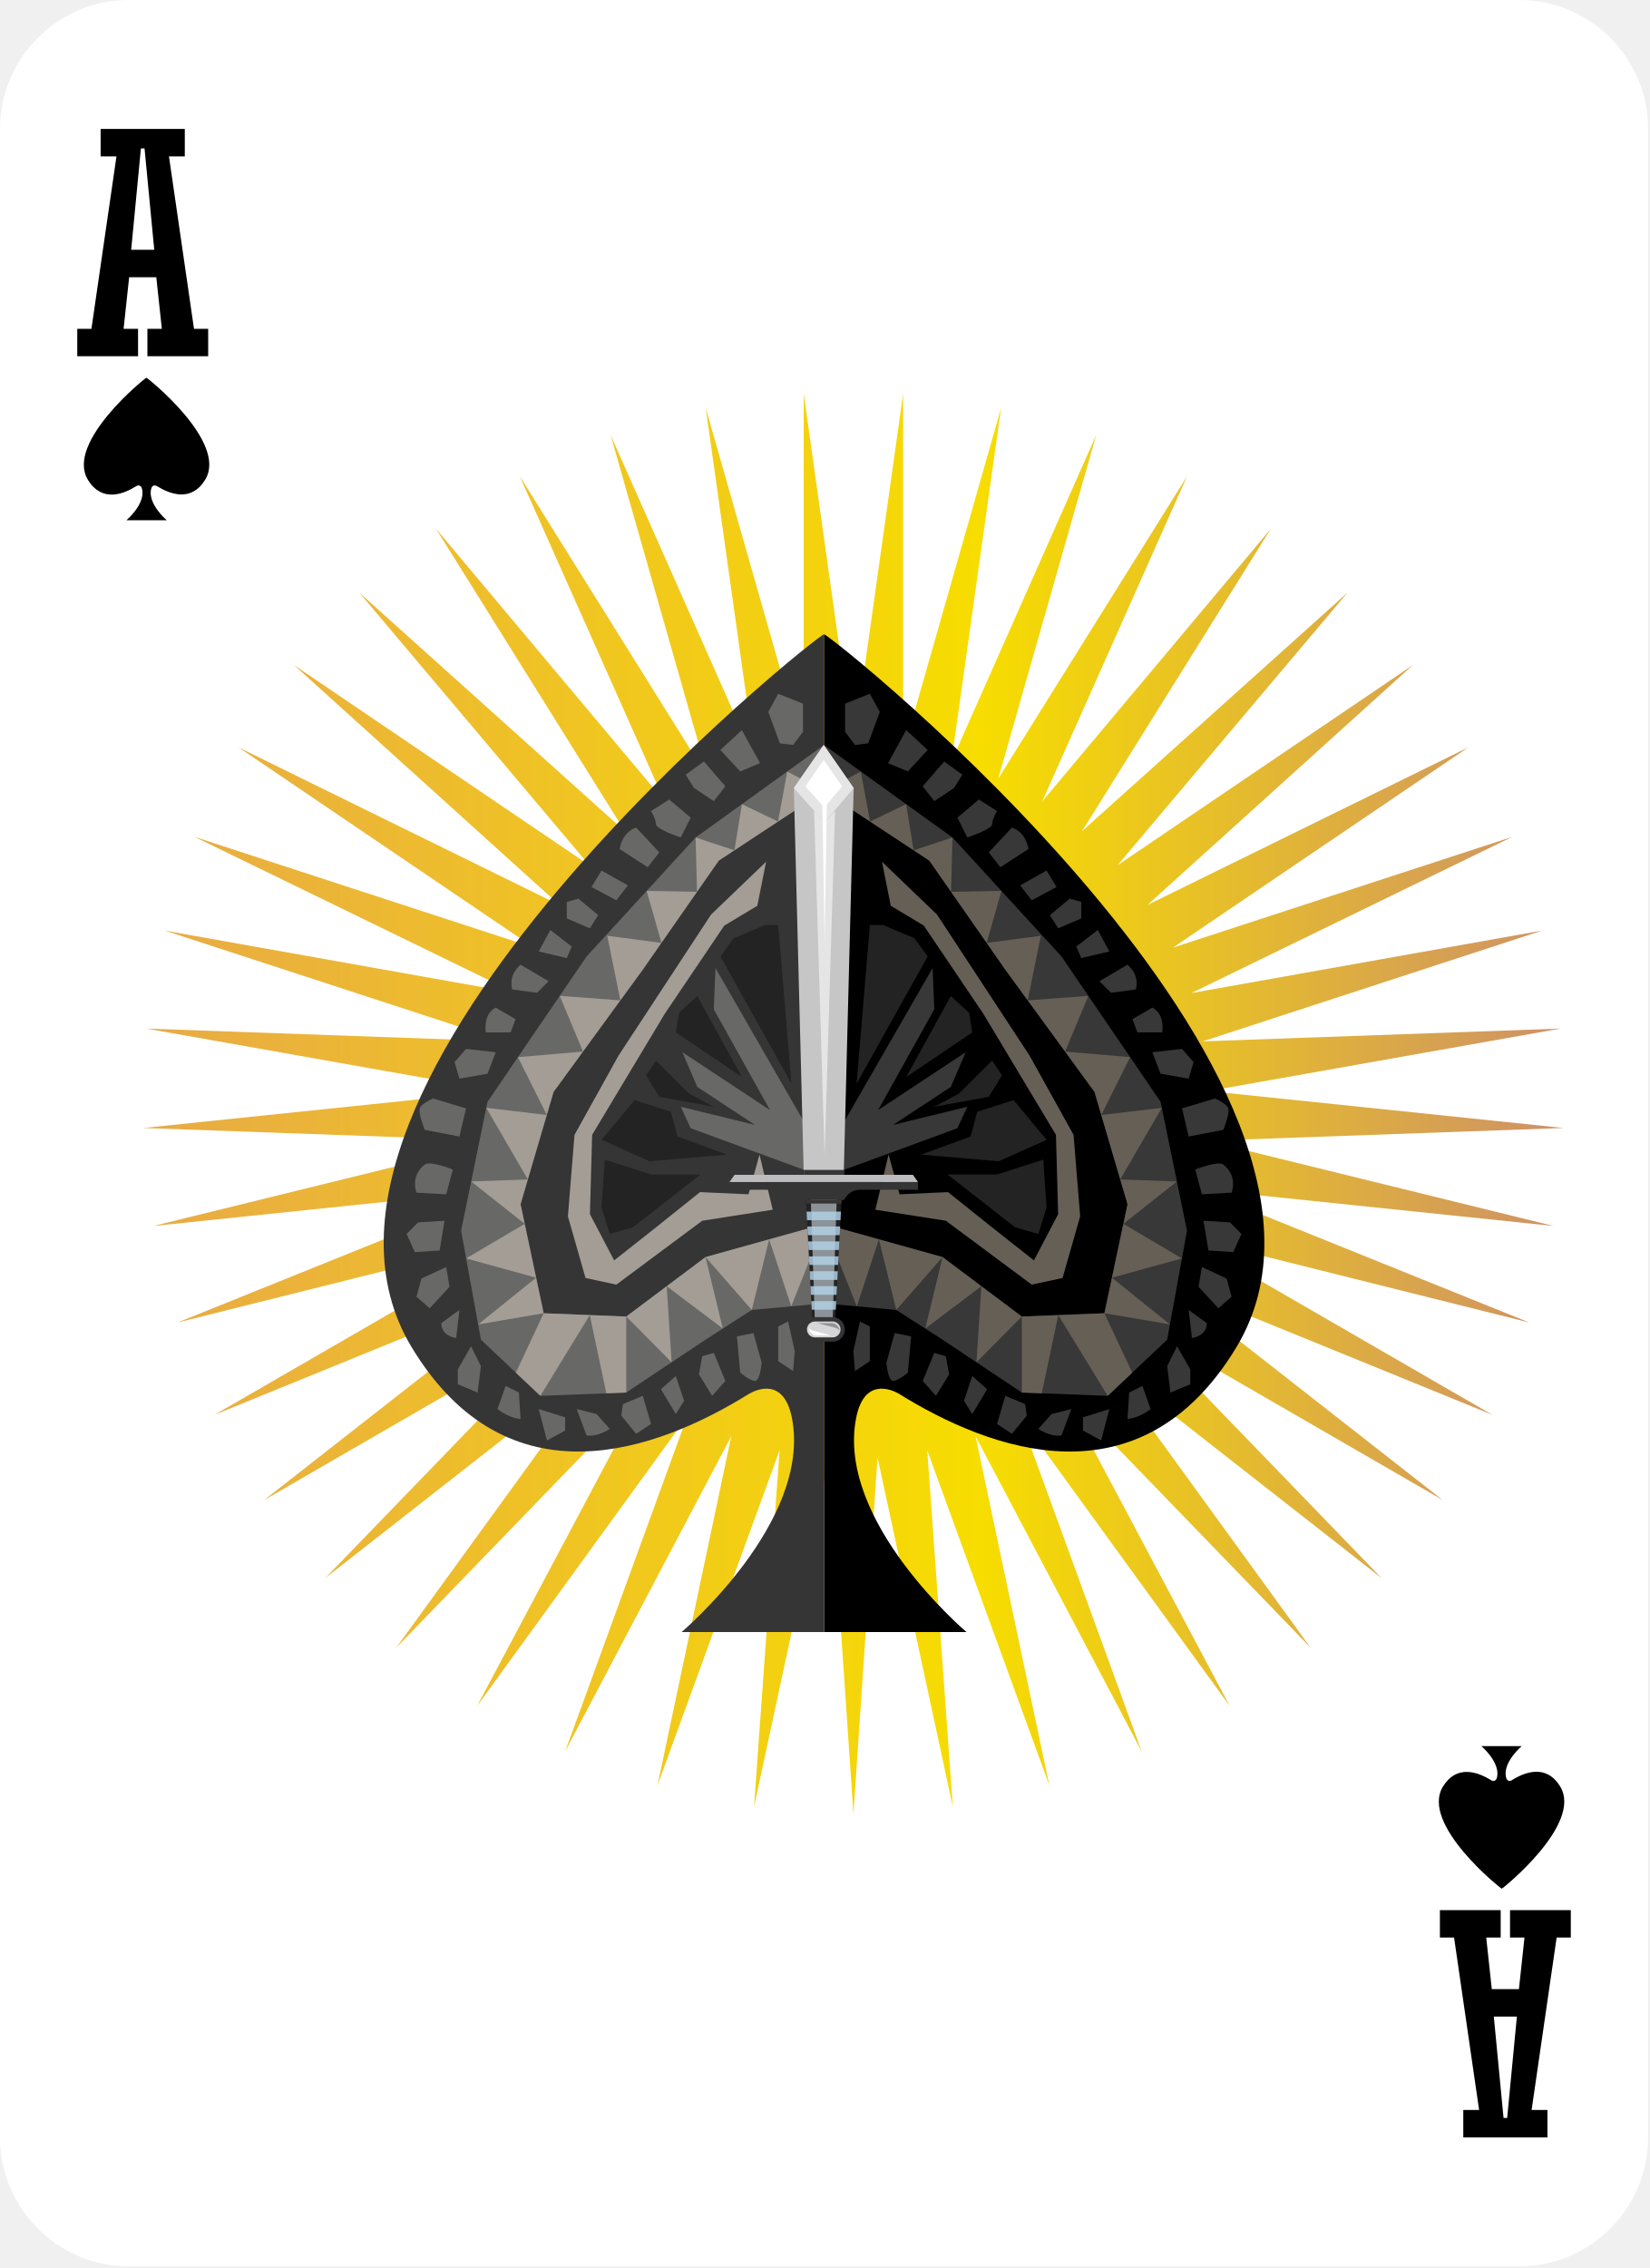
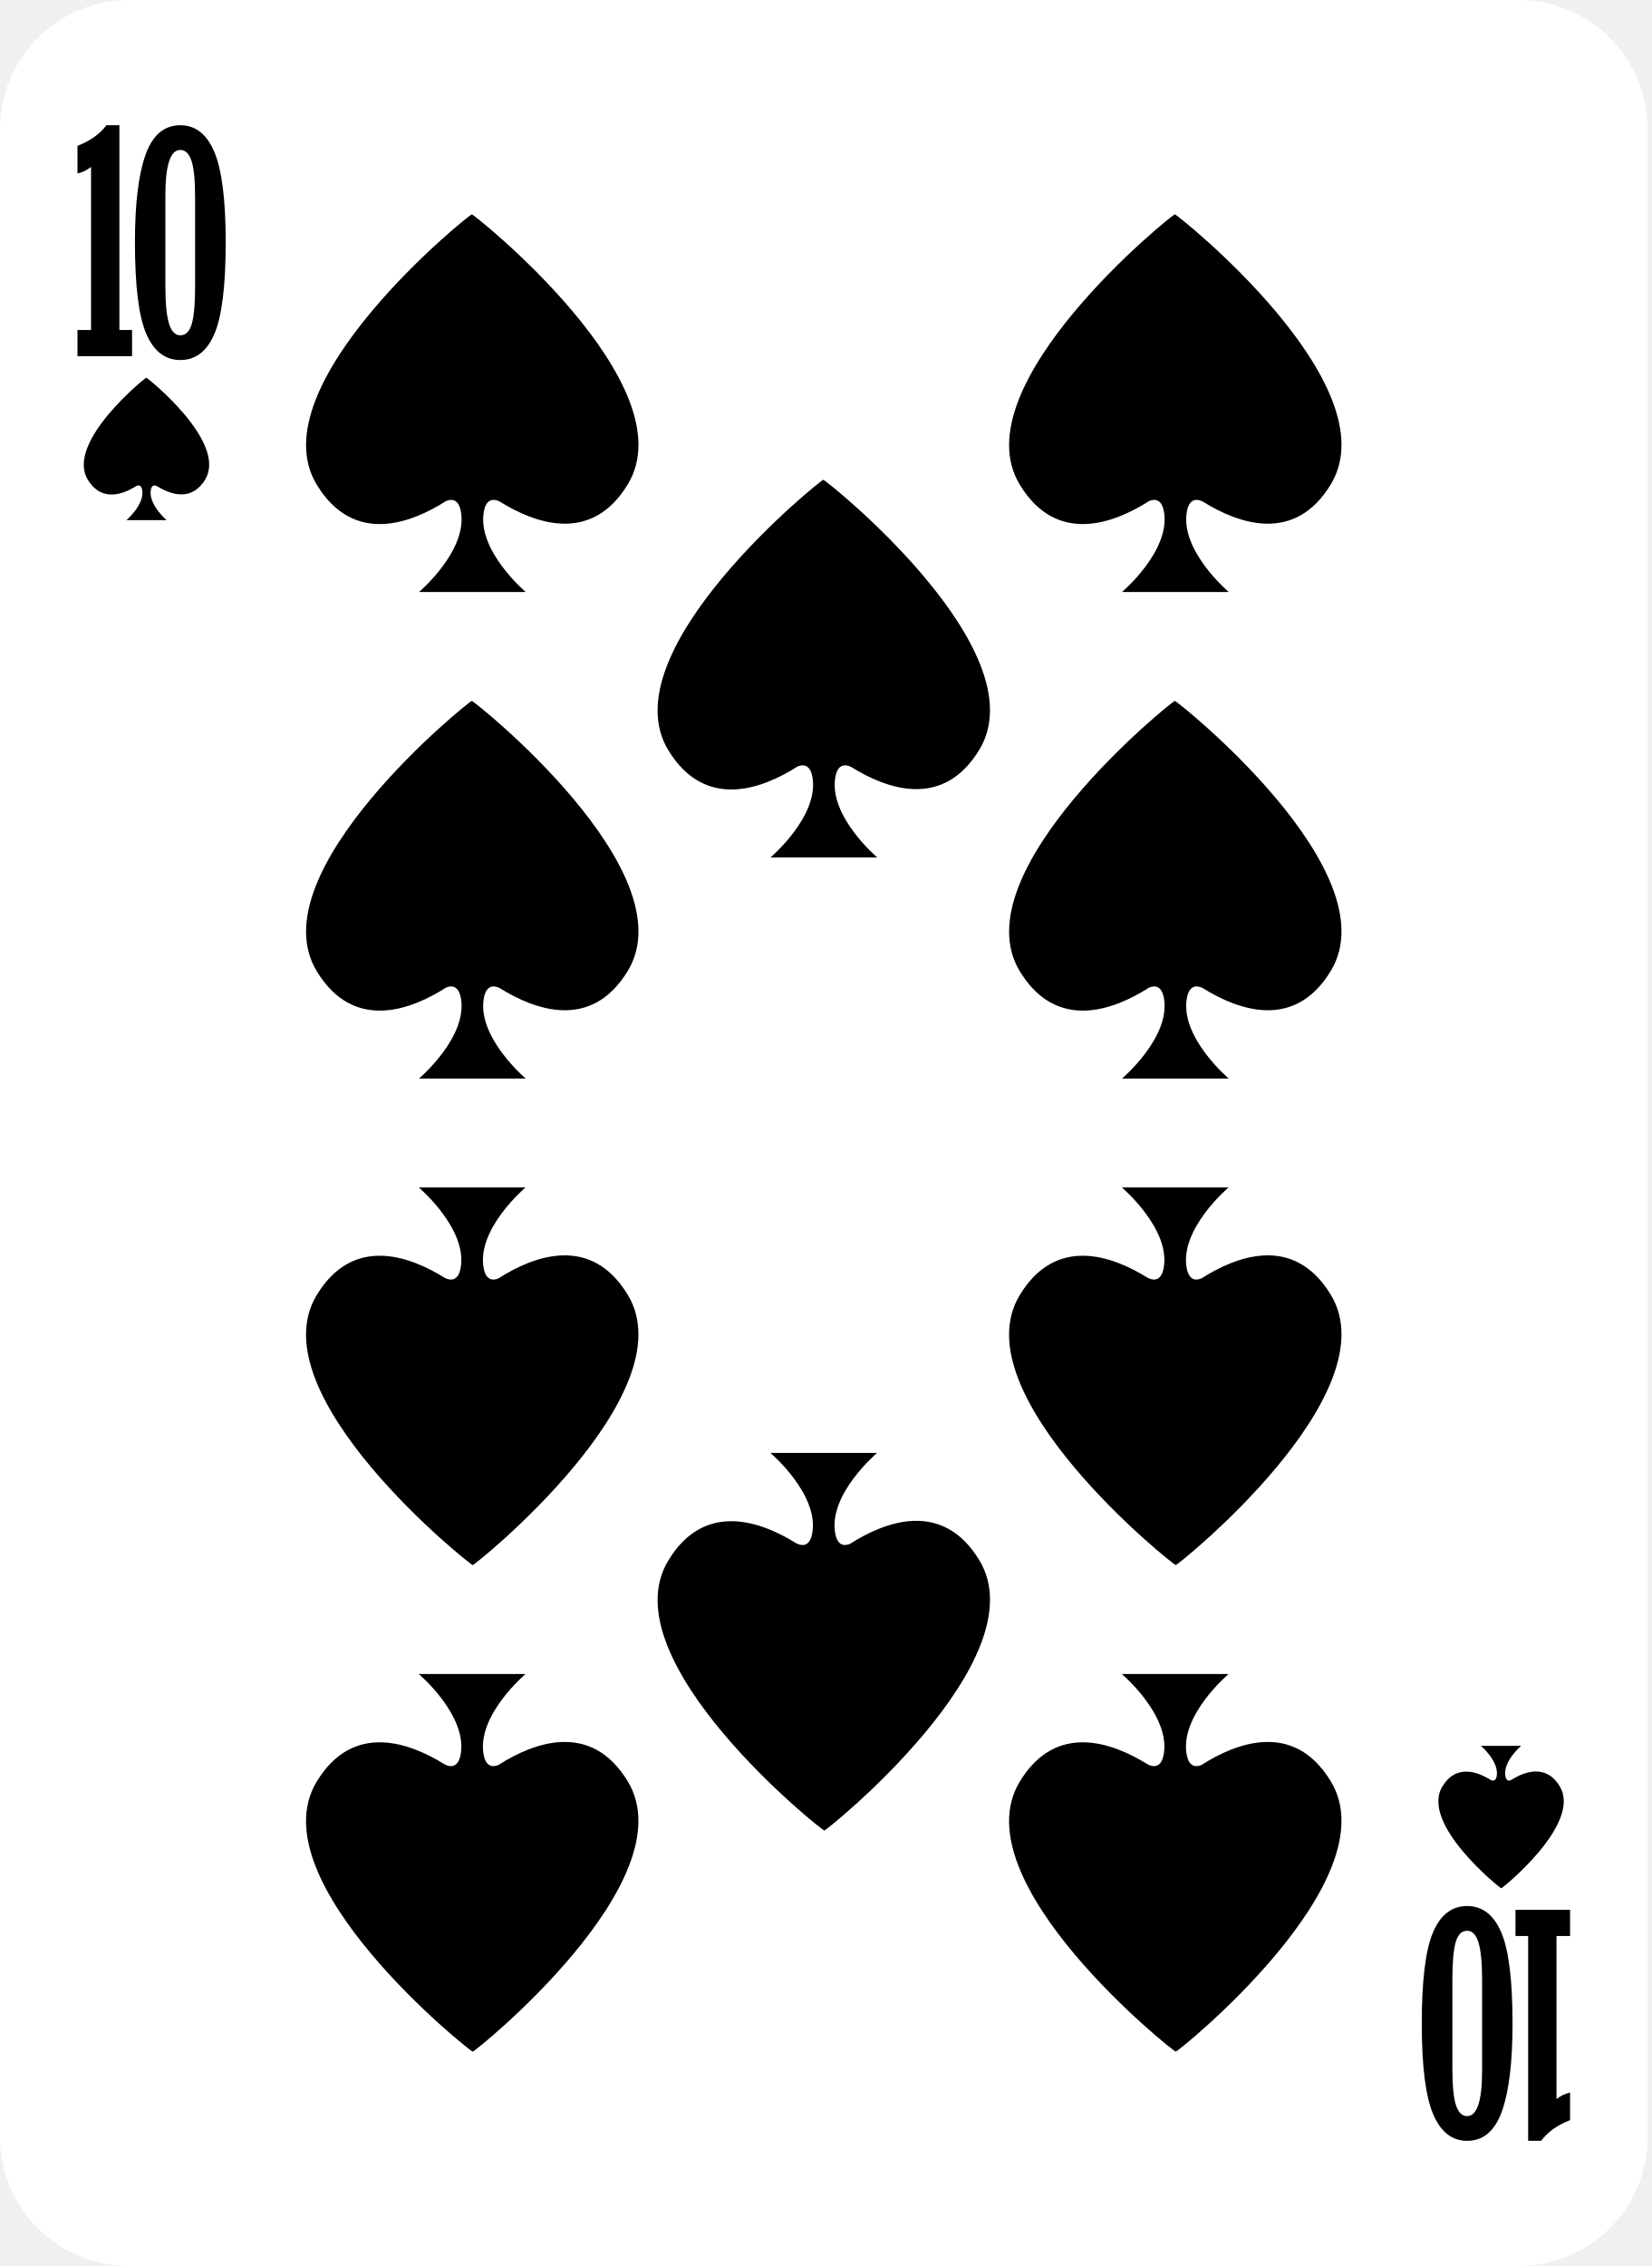
- <svg xmlns="http://www.w3.org/2000/svg" width="100%" height="100%" viewBox="0 0 849 1167" version="1.1" xml:space="preserve" style="fill-rule:evenodd;clip-rule:evenodd;stroke-linejoin:round;stroke-miterlimit:1.414;">
-   <g transform="matrix(1,0,0,1,-6776.44,-5982.77)">
-     <g transform="matrix(1,0,0,1,7624.57,6049.03)">
-       <path d="M0,1033.64C0,1070.09 -29.824,1099.91 -66.264,1099.91L-781.868,1099.91C-818.318,1099.91 -848.131,1070.09 -848.131,1033.64L-848.131,-0.004C-848.131,-36.445 -818.318,-66.264 -781.868,-66.264L-66.264,-66.264C-29.824,-66.264 0,-36.445 0,-0.004L0,1033.64Z" style="fill:white;fill-rule:nonzero;" />
+ <svg xmlns="http://www.w3.org/2000/svg" width="100%" height="100%" viewBox="0 0 250 343" version="1.1" xml:space="preserve" style="fill-rule:evenodd;clip-rule:evenodd;stroke-linejoin:round;stroke-miterlimit:1.414;">
+   <g transform="matrix(1,0,0,1,-8297.75,-8077.79)">
+     <g transform="matrix(1,0,0,1,8547.2,8097.28)">
+       <path d="M0,304.012C0,314.731 -8.771,323.502 -19.489,323.502L-229.961,323.502C-240.682,323.502 -249.45,314.731 -249.45,304.012L-249.45,-0.002C-249.45,-10.718 -240.682,-19.49 -229.961,-19.49L-19.489,-19.49C-8.771,-19.49 0,-10.718 0,-0.002L0,304.012Z" style="fill:white;fill-rule:nonzero;" />
    </g>
-     <g transform="matrix(730.78,0,0,-730.78,6850.23,6550.75)">
-       <path d="M0.5,0.251L0.465,0.5L0.465,0.248L0.396,0.49L0.431,0.241L0.329,0.471L0.398,0.229L0.265,0.442L0.367,0.213L0.206,0.405L0.339,0.192L0.152,0.36L0.314,0.168L0.106,0.309L0.293,0.14L0.067,0.251L0.275,0.11L0.036,0.188L0.262,0.078L0.015,0.122L0.254,0.044L0.002,0.053L0.25,0.009L0,-0.017L0.251,-0.026L0.007,-0.086L0.257,-0.06L0.024,-0.154L0.268,-0.093L0.05,-0.219L0.283,-0.124L0.085,-0.279L0.303,-0.153L0.128,-0.334L0.326,-0.179L0.178,-0.383L0.353,-0.202L0.235,-0.424L0.383,-0.22L0.297,-0.456L0.414,-0.234L0.362,-0.48L0.448,-0.244L0.43,-0.495L0.483,-0.249L0.5,-0.5L0.517,-0.249L0.57,-0.495L0.552,-0.244L0.638,-0.48L0.586,-0.234L0.703,-0.456L0.617,-0.22L0.765,-0.424L0.647,-0.202L0.822,-0.383L0.674,-0.179L0.872,-0.334L0.697,-0.153L0.915,-0.279L0.717,-0.124L0.95,-0.219L0.732,-0.093L0.976,-0.154L0.743,-0.06L0.993,-0.086L0.749,-0.026L1,-0.017L0.75,0.009L0.998,0.053L0.746,0.044L0.985,0.122L0.738,0.078L0.964,0.188L0.725,0.11L0.933,0.251L0.707,0.14L0.894,0.309L0.686,0.168L0.848,0.36L0.661,0.192L0.794,0.405L0.633,0.213L0.735,0.442L0.602,0.229L0.671,0.471L0.569,0.241L0.604,0.49L0.535,0.248L0.535,0.5L0.5,0.251Z" style="fill:url(#_Linear1);fill-rule:nonzero;" />
+     <g transform="matrix(1,0,0,1,8319.9,8156.47)">
+       <path d="M0,-21.513C-0.075,-21.57 -12.306,-11.734 -8.854,-6.068C-6.735,-2.585 -3.44,-3.882 -1.478,-5.134C-1.26,-5.23 -0.781,-5.351 -0.628,-4.562C-0.201,-2.324 -3.019,0.057 -3.019,0.057L3.08,0.057C3.08,0.057 0.266,-2.324 0.692,-4.562C0.864,-5.456 1.461,-5.185 1.616,-5.095C3.591,-3.868 6.837,-2.654 8.919,-6.103C12.343,-11.79 0.075,-21.566 0,-21.513" style="fill-rule:nonzero;" />
    </g>
-     <g transform="matrix(1,0,0,1,6851.77,6250.26)">
-       <path d="M0,-73.141C-0.255,-73.333 -41.839,-39.9 -30.104,-20.63C-22.899,-8.793 -11.697,-13.203 -5.023,-17.455C-4.283,-17.785 -2.659,-18.192 -2.138,-15.513C-0.687,-7.904 -10.263,0.192 -10.263,0.192L10.473,0.192C10.473,0.192 0.903,-7.904 2.354,-15.513C2.938,-18.551 4.968,-17.632 5.495,-17.329C12.206,-13.152 23.246,-9.026 30.321,-20.753C41.966,-40.094 0.256,-73.33 0,-73.141" style="fill-rule:nonzero;" />
+     <g transform="matrix(1,0,0,1,8309.48,8096.74)">
+       <path d="M0,34.971L0,31L2.055,31L2.055,6.323C1.4,6.825 0.716,7.153 0,7.305L0,3.127C1.902,2.397 3.363,1.354 4.383,0L6.346,0L6.346,31L8.264,31L8.264,34.971L0,34.971Z" style="fill-rule:nonzero;" />
    </g>
-     <g transform="matrix(1,0,0,1,6843.95,6103.91)">
-       <path d="M0,7.379L11.873,7.379L6.866,-44.776L5.004,-44.776L0,7.379ZM-1.046,21.504L-3.908,48.046L3.529,48.046L3.529,62.172L-27.751,62.172L-27.751,48.046L-20.453,48.046L-7.574,-40.67L-15.722,-40.67L-15.722,-54.793L27.588,-54.793L27.588,-40.67L19.443,-40.67L32.323,48.046L39.618,48.046L39.618,62.172L8.341,62.172L8.341,48.046L15.778,48.046L12.912,21.504L-1.046,21.504Z" style="fill-rule:nonzero;" />
+     <g transform="matrix(1,0,0,1,8322.79,8107.84)">
+       <path d="M0,13.353C0,15.849 0.179,17.697 0.537,18.9C0.895,20.103 1.469,20.703 2.26,20.703C3.081,20.703 3.66,20.13 3.995,18.98C4.329,17.832 4.497,15.955 4.497,13.353L4.497,-0.161C4.497,-2.778 4.314,-4.629 3.949,-5.719C3.584,-6.807 3.021,-7.35 2.26,-7.35C0.753,-7.35 0,-5.059 0,-0.481L0,13.353ZM9.131,6.621C9.131,13.164 8.568,17.771 7.441,20.441C6.315,23.111 4.588,24.447 2.26,24.447C-0.038,24.447 -1.758,23.123 -2.899,20.474C-4.04,17.826 -4.611,13.208 -4.611,6.621C-4.611,0.806 -4.078,-3.598 -3.014,-6.598C-1.948,-9.596 -0.19,-11.094 2.26,-11.094C4.558,-11.094 6.277,-9.741 7.419,-7.032C8.56,-4.323 9.131,0.228 9.131,6.621" style="fill-rule:nonzero;" />
    </g>
-     <g transform="matrix(1,0,0,1,7549.25,6881.43)">
-       <path d="M0,73.146C0.256,73.335 41.836,39.904 30.104,20.632C22.9,8.795 11.695,13.205 5.021,17.461C4.281,17.791 2.656,18.195 2.135,15.516C0.686,7.906 10.264,-0.189 10.264,-0.189L-10.475,-0.189C-10.475,-0.189 -0.906,7.906 -2.357,15.516C-2.941,18.557 -4.967,17.634 -5.498,17.332C-12.209,13.155 -23.248,9.028 -30.324,20.755C-41.965,40.096 -0.256,73.333 0,73.146" style="fill-rule:nonzero;" />
+     <g transform="matrix(1,0,0,1,8525.04,8342.11)">
+       <path d="M0,21.513C0.075,21.57 12.305,11.736 8.854,6.068C6.735,2.585 3.44,3.882 1.477,5.134C1.26,5.23 0.781,5.351 0.629,4.562C0.201,2.325 3.019,-0.057 3.019,-0.057L-3.08,-0.057C-3.08,-0.057 -0.266,2.325 -0.693,4.562C-0.865,5.456 -1.461,5.185 -1.617,5.097C-3.591,3.868 -6.838,2.656 -8.919,6.103C-12.343,11.79 -0.075,21.566 0,21.513" style="fill-rule:nonzero;" />
    </g>
-     <g transform="matrix(1,0,0,1,7557.05,7027.79)">
-       <path d="M0,-7.378L-11.873,-7.378L-6.867,44.777L-5.004,44.777L0,-7.378ZM1.045,-21.502L3.908,-48.045L-3.529,-48.045L-3.529,-62.173L27.748,-62.173L27.748,-48.045L20.453,-48.045L7.574,40.671L15.719,40.671L15.719,54.795L-27.588,54.795L-27.588,40.671L-19.443,40.671L-32.324,-48.045L-39.617,-48.045L-39.617,-62.173L-8.34,-62.173L-8.34,-48.045L-15.777,-48.045L-12.916,-21.502L1.045,-21.502Z" style="fill-rule:nonzero;" />
+     <g transform="matrix(1,0,0,1,8535.46,8401.84)">
+       <path d="M0,-34.973L0,-31L-2.054,-31L-2.054,-6.323C-1.4,-6.825 -0.715,-7.153 0,-7.305L0,-3.127C-1.902,-2.397 -3.363,-1.354 -4.383,0L-6.346,0L-6.346,-31L-8.263,-31L-8.263,-34.973L0,-34.973Z" style="fill-rule:nonzero;" />
    </g>
-     <g transform="matrix(1,0,0,1,7273.8,6307.88)">
-       <path d="M0,514.659C0,514.659 -66.984,457.971 -56.826,404.723C-52.736,383.457 -38.535,389.894 -34.84,392.01C12.133,421.225 89.412,450.115 138.941,368.047C220.43,232.661 -71.539,0 -73.305,1.283L-73.305,514.659L0,514.659Z" style="fill-rule:nonzero;" />
+     <g transform="matrix(1,0,0,1,8522.14,8390.75)">
+       <path d="M0,-13.353C0,-15.851 -0.179,-17.699 -0.537,-18.902C-0.894,-20.103 -1.469,-20.703 -2.26,-20.703C-3.081,-20.703 -3.66,-20.13 -3.994,-18.98C-4.329,-17.833 -4.497,-15.955 -4.497,-13.353L-4.497,0.161C-4.497,2.776 -4.313,4.629 -3.948,5.717C-3.583,6.805 -3.021,7.35 -2.26,7.35C-0.753,7.35 0,5.059 0,0.481L0,-13.353ZM-9.131,-6.621C-9.131,-13.164 -8.567,-17.771 -7.441,-20.441C-6.314,-23.113 -4.588,-24.447 -2.26,-24.447C0.038,-24.447 1.758,-23.123 2.899,-20.476C4.041,-17.828 4.611,-13.21 4.611,-6.621C4.611,-0.806 4.078,3.598 3.014,6.598C1.948,9.594 0.191,11.094 -2.26,11.094C-4.557,11.094 -6.277,9.741 -7.419,7.03C-8.56,4.321 -9.131,-0.228 -9.131,-6.621" style="fill-rule:nonzero;" />
    </g>
-     <g transform="matrix(1,0,0,1,7266.58,6653.4)">
-       <path d="M0,-239.701L56.1,-178.5L107.1,-103.701L120.699,-37.4L110.5,18.699L79.9,47.6L35.699,45.9L-5.1,18.699L-28.9,3.4L-66.08,0L-66.08,-40.801L-5.1,-23.801L35.699,6.799L78.199,5.1L90.1,-51L73.1,-108.801L27.199,-171.701L-11.9,-227.801L-66.08,-263.5L-66.08,-287.301L0,-239.701Z" style="fill:rgb(56,56,56);fill-rule:nonzero;" />
+     <g transform="matrix(1,0,0,1,8369.18,8167.25)">
+       <path d="M0,-57.01C-0.199,-57.16 -32.61,-31.1 -23.464,-16.078C-17.849,-6.854 -9.118,-10.291 -3.916,-13.606C-3.339,-13.862 -2.071,-14.18 -1.663,-12.092C-0.534,-6.158 -7.995,0.15 -7.995,0.15L8.164,0.15C8.164,0.15 0.709,-6.158 1.837,-12.092C2.293,-14.461 3.872,-13.74 4.286,-13.506C9.521,-10.252 18.122,-7.031 23.636,-16.176C32.71,-31.25 0.198,-57.155 0,-57.01" style="fill-rule:nonzero;" />
    </g>
-     <g transform="matrix(1,0,0,1,7348.66,6440.53)">
-       <path d="M0,199.687L36.021,189.763L5.877,171.981L33.428,150.168L4.273,149.129L25.658,112.292L-5.486,115.949L8.021,161.876L-3.879,217.976L29.85,223.721L0,199.687ZM-96.074,225.858L-67.188,204.07L-69.721,243.213L-46.379,219.675L-87.178,189.076L-96.074,225.858ZM-46.379,258.776L-36.129,259.17L-27.609,218.925L-2.178,260.476L10.449,248.547L-3.879,217.976L-46.379,219.675L-46.379,258.776ZM-110.979,216.276L-87.178,189.076L-119.916,179.948L-110.979,216.276ZM-102.047,-20.24L-93.979,-14.924L-64.475,27.409L-56.887,0.658L-82.789,1.129L-82.078,-26.825L-102.047,-20.24ZM-8.979,104.076L-5.488,115.948L9.355,86.203L-24.119,83.329L-12.148,54.658L-43.35,56.976L-36.604,23.75L-64.475,27.409L-54.879,41.175L-8.979,104.076ZM-129.23,-60.788L-129.23,-60.789L-148.158,-50.624L-124.498,-35.035L-129.23,-60.788ZM-105.902,-43.984L-124.498,-35.035L-102.047,-20.241L-105.902,-43.984ZM-131.285,214.418L-119.916,179.948L-148.158,172.076L-131.285,214.418Z" style="fill:rgb(102,95,85);fill-rule:nonzero;" />
+     <g transform="matrix(1,0,0,1,8475.62,8167.25)">
+       <path d="M0,-57.01C-0.201,-57.16 -32.611,-31.1 -23.464,-16.078C-17.849,-6.854 -9.117,-10.291 -3.913,-13.606C-3.338,-13.862 -2.07,-14.18 -1.662,-12.092C-0.535,-6.158 -7.998,0.15 -7.998,0.15L8.164,0.15C8.164,0.15 0.709,-6.158 1.834,-12.092C2.291,-14.461 3.869,-13.74 4.286,-13.506C9.52,-10.252 18.125,-7.031 23.635,-16.176C32.71,-31.25 0.198,-57.155 0,-57.01" style="fill-rule:nonzero;" />
    </g>
-     <g transform="matrix(1,0,0,1,7204.53,6494.67)">
-       <path d="M0,76.284L51.85,-13.816L52.701,7.434L23.801,59.284L68.85,29.534L61.201,47.385L31.451,66.934L69.701,57.585L64.6,68.635L6.107,90.1L0,76.284Z" style="fill:rgb(56,56,56);fill-rule:nonzero;" />
+     <g transform="matrix(1,0,0,1,8369.18,8240.9)">
+       <path d="M0,-57.012C-0.199,-57.16 -32.61,-31.102 -23.464,-16.082C-17.849,-6.858 -9.118,-10.291 -3.916,-13.608C-3.339,-13.866 -2.071,-14.18 -1.663,-12.092C-0.534,-6.162 -7.995,0.148 -7.995,0.148L8.164,0.148C8.164,0.148 0.709,-6.162 1.837,-12.092C2.293,-14.463 3.872,-13.741 4.286,-13.51C9.521,-10.252 18.122,-7.033 23.636,-16.178C32.71,-31.25 0.198,-57.157 0,-57.012" style="fill-rule:nonzero;" />
    </g>
-     <g transform="matrix(1,0,0,1,7230.31,6643.77)">
-       <path d="M0,-217.601L28.336,-190.401L75.936,-117.868L98.6,-77.067L102,-35.134L92.936,-3.401L77.066,0L32.867,-32.867L-3.4,-38.535L3.4,-66.867L9.066,-46.466L34,-47.601L56.668,-29.466L78.199,-12.466L90.668,-36.267L89.535,-77.067L52.135,-139.401L21.535,-184.733L4.535,-194.933L0,-217.601Z" style="fill:rgb(102,95,85);fill-rule:nonzero;" />
+     <g transform="matrix(1,0,0,1,8475.62,8240.9)">
+       <path d="M0,-57.012C-0.201,-57.16 -32.611,-31.102 -23.464,-16.082C-17.849,-6.858 -9.117,-10.291 -3.913,-13.608C-3.338,-13.866 -2.07,-14.18 -1.662,-12.092C-0.535,-6.162 -7.998,0.148 -7.998,0.148L8.164,0.148C8.164,0.148 0.709,-6.162 1.834,-12.092C2.291,-14.463 3.869,-13.741 4.286,-13.51C9.52,-10.252 18.125,-7.033 23.635,-16.178C32.71,-31.25 0.198,-57.157 0,-57.012" style="fill-rule:nonzero;" />
    </g>
-     <g transform="matrix(1,0,0,1,7211.33,6346.55)">
-       <path d="M0,12.75L0,-1.7L12.75,-6.8L17.85,2.55L11.9,18.7L5.1,19.55L0,12.75Z" style="fill:rgb(56,56,56);fill-rule:nonzero;" />
+     <g transform="matrix(1,0,0,1,8422.4,8207.43)">
+       <path d="M0,-57.012C-0.198,-57.16 -32.61,-31.104 -23.466,-16.082C-17.851,-6.858 -9.117,-10.293 -3.915,-13.608C-3.338,-13.866 -2.073,-14.182 -1.662,-12.092C-0.534,-6.162 -7.994,0.148 -7.994,0.148L8.164,0.148C8.164,0.148 0.709,-6.162 1.837,-12.092C2.291,-14.463 3.87,-13.742 4.283,-13.508C9.518,-10.252 18.122,-7.035 23.636,-16.178C32.71,-31.25 0.199,-57.157 0,-57.012" style="fill-rule:nonzero;" />
    </g>
-     <g transform="matrix(0.481919,-0.876216,-0.876216,-0.481919,7244.3,6381.09)">
-       <path d="M-0.301,12.24L19.1,12.24L15.487,-2.358L0.89,1.255L-0.301,12.24Z" style="fill:rgb(56,56,56);fill-rule:nonzero;" />
+     <g transform="matrix(1,0,0,1,8475.76,8331.33)">
+       <path d="M0,57.012C0.201,57.16 32.611,31.1 23.467,16.08C17.852,6.856 9.117,10.293 3.916,13.608C3.338,13.864 2.073,14.182 1.662,12.092C0.535,6.158 7.998,-0.148 7.998,-0.148L-8.161,-0.148C-8.161,-0.148 -0.706,6.158 -1.834,12.092C-2.291,14.463 -3.869,13.742 -4.283,13.508C-9.518,10.252 -18.122,7.033 -23.635,16.176C-32.71,31.25 -0.198,57.155 0,57.012" style="fill-rule:nonzero;" />
    </g>
-     <g transform="matrix(1,0,0,1,7251.28,6382.25)">
-       <path d="M0,5.1L11.051,-7.65L20.4,-0.85L16.15,5.95L5.951,12.75L0,5.1Z" style="fill:rgb(56,56,56);fill-rule:nonzero;" />
+     <g transform="matrix(1,0,0,1,8369.32,8331.33)">
+       <path d="M0,57.012C0.199,57.16 32.607,31.1 23.461,16.08C17.848,6.856 9.115,10.293 3.913,13.608C3.336,13.864 2.068,14.182 1.66,12.092C0.531,6.158 7.995,-0.148 7.995,-0.148L-8.167,-0.148C-8.167,-0.148 -0.712,6.158 -1.837,12.092C-2.293,14.463 -3.873,13.742 -4.286,13.508C-9.521,10.252 -18.127,7.033 -23.639,16.176C-32.713,31.25 -0.201,57.155 0,57.012" style="fill-rule:nonzero;" />
    </g>
-     <g transform="matrix(1,0,0,1,7269.13,6404.35)">
-       <path d="M0,-0.849L11.051,-10.199L20.4,-4.249C20.4,-4.249 17.852,0.001 17.852,2.551C17.852,5.1 5.102,9.35 5.102,9.35L0,-0.849Z" style="fill:rgb(56,56,56);fill-rule:nonzero;" />
+     <g transform="matrix(1,0,0,1,8475.76,8257.68)">
+       <path d="M0,57.008C0.201,57.158 32.611,31.098 23.467,16.08C17.852,6.854 9.117,10.289 3.916,13.606C3.338,13.863 2.073,14.178 1.662,12.09C0.535,6.158 7.998,-0.15 7.998,-0.15L-8.161,-0.15C-8.161,-0.15 -0.706,6.158 -1.834,12.09C-2.291,14.459 -3.869,13.738 -4.283,13.506C-9.518,10.25 -18.122,7.033 -23.635,16.176C-32.71,31.248 -0.198,57.154 0,57.008" style="fill-rule:nonzero;" />
    </g>
-     <g transform="matrix(0.682318,-0.731055,-0.731055,-0.682318,7290.38,6428)">
-       <path d="M1.376,8.267L18.817,8.267C22.173,0.934 16.538,-5.487 16.538,-5.487L-0.156,-1.303L1.376,8.267Z" style="fill:rgb(56,56,56);fill-rule:nonzero;" />
+     <g transform="matrix(1,0,0,1,8369.32,8257.68)">
+       <path d="M0,57.008C0.199,57.158 32.607,31.098 23.461,16.08C17.848,6.854 9.115,10.289 3.913,13.606C3.336,13.863 2.068,14.178 1.66,12.09C0.531,6.158 7.995,-0.15 7.995,-0.15L-8.167,-0.15C-8.167,-0.15 -0.712,6.158 -1.837,12.09C-2.293,14.459 -3.873,13.738 -4.286,13.506C-9.521,10.25 -18.127,7.033 -23.639,16.176C-32.713,31.248 -0.201,57.154 0,57.008" style="fill-rule:nonzero;" />
    </g>
-     <g transform="matrix(0.871576,-0.490261,-0.490261,-0.871576,7302.63,6442.94)">
-       <path d="M1.201,4.584L16.805,4.584L17.082,-5.325L2.635,-5L1.201,4.584Z" style="fill:rgb(56,56,56);fill-rule:nonzero;" />
-     </g>
-     <g transform="matrix(1,0,0,1,7316.73,6451.95)">
-       <path d="M0,1.701L10.199,-6.799L16.148,-5.099L16.148,3.401L4.25,8.5L0,1.701Z" style="fill:rgb(56,56,56);fill-rule:nonzero;" />
-     </g>
-     <g transform="matrix(0.792597,-0.609745,-0.609745,-0.792597,7332.87,6474.72)">
-       <path d="M0.985,5.447L14.926,5.447L12.905,-6.94L-0.622,-0.823L0.985,5.447Z" style="fill:rgb(56,56,56);fill-rule:nonzero;" />
-     </g>
-     <g transform="matrix(0.861919,-0.507046,-0.507046,-0.861919,7344.34,6492.86)">
-       <path d="M0.821,5.563L17.584,5.563C20.429,-3.013 14.783,-7.581 14.783,-7.581L2.931,-2.581L0.821,5.563Z" style="fill:rgb(56,56,56);fill-rule:nonzero;" />
-     </g>
-     <g transform="matrix(0.863794,-0.503845,-0.503845,-0.863794,7360.17,6511.54)">
-       <path d="M1.372,4.225L13.18,4.225C17.341,-2.139 11.161,-9.358 11.161,-9.358L0.148,-2.934L1.372,4.225Z" style="fill:rgb(56,56,56);fill-rule:nonzero;" />
-     </g>
-     <g transform="matrix(1,0,0,1,7369.43,6536.1)">
-       <path d="M0,-11.902L15.301,-13.601L21.25,-6.801L18.699,1.699L4.25,-0.851L0,-11.902Z" style="fill:rgb(56,56,56);fill-rule:nonzero;" />
-     </g>
-     <g transform="matrix(1,0,0,1,7384.73,6562.45)">
-       <path d="M0,-9.35L17,-14.45C17,-14.45 22.949,-11.9 23.799,-9.35C24.648,-6.8 21.25,1.7 21.25,1.7L3.398,5.1L0,-9.35Z" style="fill:rgb(56,56,56);fill-rule:nonzero;" />
-     </g>
-     <g transform="matrix(-0.536823,0.843695,0.843695,0.536823,7411.91,6581.41)">
-       <path d="M13.587,-15.507C13.587,-15.507 3.346,-8.172 3.678,-4.684C4.591,4.963 13.587,6.659 13.587,6.659L22.519,-5.794L13.587,-15.507Z" style="fill:rgb(56,56,56);fill-rule:nonzero;" />
-     </g>
-     <g transform="matrix(1,0,0,1,7395.78,6627.05)">
-       <path d="M0,-16.15L13.6,-15.3L19.551,-9.351L15.301,0L2.551,-0.851L0,-16.15Z" style="fill:rgb(56,56,56);fill-rule:nonzero;" />
-     </g>
-     <g transform="matrix(1,0,0,1,7394.93,6655.95)">
-       <path d="M0,-21.25L12.75,-15.299L15.301,-5.949L8.5,0L-1.699,-11.049L0,-21.25Z" style="fill:rgb(56,56,56);fill-rule:nonzero;" />
-     </g>
-     <g transform="matrix(1,0,0,1,7388.13,6671.25)">
-       <path d="M0,-14.45L9.352,-7.65C9.352,-0.85 1.701,0 1.701,0L0,-14.45Z" style="fill:rgb(56,56,56);fill-rule:nonzero;" />
-     </g>
-     <g transform="matrix(1,0,0,1,7382.18,6699.3)">
-       <path d="M0,-23.8L6.801,-11.9L6.801,-4.25L-3.4,0L-5.1,-13.601L0,-23.8Z" style="fill:rgb(56,56,56);fill-rule:nonzero;" />
-     </g>
-     <g transform="matrix(0.336336,0.941742,0.941742,-0.336336,7371.21,6703.14)">
-       <path d="M-9.133,-4.04L3.503,-4.04C6.019,-12.16 4.304,-16.962 4.304,-16.962L-8.219,-11.589L-9.133,-4.04Z" style="fill:rgb(56,56,56);fill-rule:nonzero;" />
-     </g>
-     <g transform="matrix(-0.254508,0.967071,0.967071,0.254508,7346.61,6724.51)">
-       <path d="M-16.339,-3.553L0.36,-3.553L-2.192,-13.893L-8.768,-15.624L-16.339,-3.553Z" style="fill:rgb(56,56,56);fill-rule:nonzero;" />
-     </g>
-     <g transform="matrix(-0.351123,0.936329,0.936329,0.351123,7323.06,6725.52)">
-       <path d="M-18.25,-1.803L-3.725,-1.803C-0.84,-7.075 -2.73,-14.139 -2.73,-14.139L-12.281,-10.457L-18.25,-1.803Z" style="fill:rgb(56,56,56);fill-rule:nonzero;" />
-     </g>
-     <g transform="matrix(1,0,0,1,7293.78,6720.55)">
-       <path d="M0,-19.55L-4.25,-5.101L3.4,0L11.051,-9.351L10.201,-15.3L0,-19.55Z" style="fill:rgb(56,56,56);fill-rule:nonzero;" />
-     </g>
-     <g transform="matrix(-0.316228,0.948683,0.948683,0.316228,7288.29,6702.06)">
-       <path d="M-7.036,-14.479L6.404,-14.479L11.511,-8.297L-3.004,-5.071L-7.036,-14.479Z" style="fill:rgb(56,56,56);fill-rule:nonzero;" />
-     </g>
-     <g transform="matrix(1,0,0,1,7257.23,6701)">
-       <path d="M0,-22.1L-5.951,-7.65L0.85,0L7.648,-11.051L5.949,-20.4L0,-22.1Z" style="fill:rgb(56,56,56);fill-rule:nonzero;" />
-     </g>
-     <g transform="matrix(1,0,0,1,7236.83,6693.35)">
-       <path d="M0,-24.65L-4.25,-9.349C-4.25,-9.349 -3.4,0 -0.85,0C1.699,0 6.799,-4.25 6.799,-4.25L8.5,-22.949L0,-24.65Z" style="fill:rgb(56,56,56);fill-rule:nonzero;" />
-     </g>
-     <g transform="matrix(1,0,0,1,7224.08,6685.7)">
-       <path d="M0,-20.4L0,-2.55L-7.65,2.55L-8.5,-7.65L-5.1,-22.95L0,-20.4Z" style="fill:rgb(56,56,56);fill-rule:nonzero;" />
-     </g>
-     <g transform="matrix(1,0,0,1,7224.08,6540.35)">
-       <path d="M0,-81.6L-6.801,0L29.75,-65.45L22.949,-74.8L6.799,-81.6L0,-81.6Z" style="fill:rgb(35,35,35);fill-rule:nonzero;" />
-     </g>
-     <g transform="matrix(-0.48263,0.875824,0.875824,0.48263,7275.15,6531.39)">
-       <path d="M-27.062,-25.663L20.492,-25.663L-16.016,-6.961L-24.13,-13.372L-27.062,-25.663Z" style="fill:rgb(35,35,35);fill-rule:nonzero;" />
-     </g>
-     <g transform="matrix(1,0,0,1,7286.98,6552.25)">
-       <path d="M0,-23.801L-17,-6.801L-29.75,0L-1.701,-5.1L5.1,-16.151L0,-23.801Z" style="fill:rgb(35,35,35);fill-rule:nonzero;" />
-     </g>
-     <g transform="matrix(1,0,0,1,7298.03,6580.3)">
-       <path d="M0,-31.45L-18.699,-25.5L-22.1,-12.75L-47.6,-3.4L-7.65,0L17,-11.05L0,-31.45Z" style="fill:rgb(35,35,35);fill-rule:nonzero;" />
-     </g>
-     <g transform="matrix(1,0,0,1,7313.33,6617.7)">
-       <path d="M0,-38.25L-23.801,-30.6L-49.301,-30.6L-14.451,-3.399L-2.551,0L1.699,-13.6L0,-38.25Z" style="fill:rgb(35,35,35);fill-rule:nonzero;" />
-     </g>
-     <g transform="matrix(1,0,0,1,7127.19,6307.88)">
-       <path d="M0,514.659C0,514.659 66.985,457.971 56.827,404.723C52.737,383.457 38.536,389.894 34.84,392.01C-12.132,421.225 -89.412,450.115 -138.941,368.047C-220.429,232.661 71.54,0 73.307,1.283L73.307,514.659L0,514.659Z" style="fill:rgb(53,53,53);fill-rule:nonzero;" />
-     </g>
-     <g transform="matrix(1,0,0,1,7134.42,6653.4)">
-       <path d="M0,-239.701L-56.1,-178.5L-107.1,-103.701L-120.7,-37.4L-110.5,18.699L-79.9,47.6L-35.7,45.9L5.1,18.699L28.9,3.4L66.079,0L66.079,-40.801L5.1,-23.801L-35.7,6.799L-78.2,5.1L-90.1,-51L-73.1,-108.801L-27.2,-171.701L11.9,-227.801L66.079,-263.5L66.079,-287.301L0,-239.701Z" style="fill:rgb(104,104,103);fill-rule:nonzero;" />
-     </g>
-     <g transform="matrix(1,0,0,1,7022.49,6416.49)">
-       <path d="M0,247.755L33.728,242.01L21.828,185.91L35.335,139.983L4.187,136.326L25.576,173.163L-3.583,174.202L23.97,196.015L-6.176,213.797L29.847,223.721L0,247.755ZM117.027,213.109L76.228,243.709L99.569,267.247L97.036,228.104L125.92,249.892L117.027,213.109ZM76.228,243.709L33.728,242.01L19.397,272.581L32.027,284.51L57.455,242.959L65.978,283.204L76.228,282.81L76.228,243.709ZM149.766,203.982L117.027,213.109L140.828,240.31L149.766,203.982ZM111.928,-2.791L112.639,25.163L86.736,24.692L86.733,24.692L94.32,51.443L123.828,9.109L131.896,3.794L111.928,-2.791ZM84.728,65.209L94.32,51.443L66.453,47.784L73.196,81.009L41.999,78.692L53.965,107.362L20.489,110.236L35.335,139.982L38.828,128.109L84.728,65.209ZM154.348,-11.001L178.006,-26.59L159.077,-36.755L159.077,-36.754L154.348,-11.001ZM131.896,3.793L154.348,-11.001L135.748,-19.95L131.896,3.793ZM178.006,196.109L149.766,203.982L161.135,238.452L178.006,196.109Z" style="fill:rgb(163,157,149);fill-rule:nonzero;" />
-     </g>
-     <g transform="matrix(1,0,0,1,7196.47,6494.67)">
-       <path d="M0,76.284L-51.849,-13.816L-52.7,7.434L-23.799,59.284L-68.849,29.534L-61.2,47.385L-31.45,66.934L-69.7,57.585L-64.599,68.635L-6.109,90.1L0,76.284Z" style="fill:rgb(104,104,103);fill-rule:nonzero;" />
-     </g>
-     <g transform="matrix(1,0,0,1,7170.69,6643.77)">
-       <path d="M0,-217.601L-28.332,-190.401L-75.933,-117.868L-98.601,-77.067L-102,-35.134L-92.933,-3.401L-77.064,0L-32.864,-32.867L3.4,-38.535L-3.4,-66.867L-9.064,-46.466L-34,-47.601L-56.665,-29.466L-78.2,-12.466L-90.665,-36.267L-89.532,-77.067L-52.133,-139.401L-21.532,-184.733L-4.532,-194.933L0,-217.601Z" style="fill:rgb(163,157,149);fill-rule:nonzero;" />
-     </g>
-     <g transform="matrix(1,0,0,1,7189.67,6346.55)">
-       <path d="M0,12.75L0,-1.7L-12.75,-6.8L-17.85,2.55L-11.9,18.7L-5.1,19.55L0,12.75Z" style="fill:rgb(104,104,103);fill-rule:nonzero;" />
-     </g>
-     <g transform="matrix(-0.481958,-0.876194,-0.876194,0.481958,7158.04,6357.07)">
-       <path d="M-20.702,0.51L-1.3,0.51L-4.913,15.108L-19.51,11.496L-20.702,0.51Z" style="fill:rgb(104,104,103);fill-rule:nonzero;" />
-     </g>
-     <g transform="matrix(1,0,0,1,7149.72,6382.25)">
-       <path d="M0,5.1L-11.05,-7.65L-20.399,-0.85L-16.149,5.95L-5.95,12.75L0,5.1Z" style="fill:rgb(104,104,103);fill-rule:nonzero;" />
-     </g>
-     <g transform="matrix(1,0,0,1,7131.87,6404.35)">
-       <path d="M0,-0.849L-11.05,-10.199L-20.4,-4.249C-20.4,-4.249 -17.851,0.001 -17.851,2.551C-17.851,5.1 -5.101,9.35 -5.101,9.35L0,-0.849Z" style="fill:rgb(104,104,103);fill-rule:nonzero;" />
-     </g>
-     <g transform="matrix(-0.682288,-0.731084,-0.731084,0.682288,7100.43,6409.61)">
-       <path d="M-19.023,-3.167L-1.583,-3.167C1.773,4.166 -3.862,10.587 -3.862,10.587L-20.556,6.403L-19.023,-3.167Z" style="fill:rgb(104,104,103);fill-rule:nonzero;" />
-     </g>
-     <g transform="matrix(-0.871591,-0.490234,-0.490234,0.871591,7082.07,6433.77)">
-       <path d="M-17.499,-4.584L-1.895,-4.584L-1.617,5.325L-16.064,5.001L-17.499,-4.584Z" style="fill:rgb(104,104,103);fill-rule:nonzero;" />
-     </g>
-     <g transform="matrix(1,0,0,1,7084.27,6451.95)">
-       <path d="M0,1.701L-10.199,-6.799L-16.149,-5.099L-16.149,3.401L-4.25,8.5L0,1.701Z" style="fill:rgb(104,104,103);fill-rule:nonzero;" />
-     </g>
-     <g transform="matrix(-0.792624,-0.609711,-0.609711,0.792624,7056.21,6462.33)">
-       <path d="M-16.015,-2.897L-2.074,-2.897L-4.095,9.489L-17.621,3.374L-16.015,-2.897Z" style="fill:rgb(104,104,103);fill-rule:nonzero;" />
-     </g>
-     <g transform="matrix(-0.861919,-0.507046,-0.507046,0.861919,7039.63,6479.89)">
-       <path d="M-20.429,-3.013L-3.666,-3.013C-0.821,5.563 -6.467,10.131 -6.467,10.131L-18.319,5.131L-20.429,-3.013Z" style="fill:rgb(104,104,103);fill-rule:nonzero;" />
-     </g>
-     <g transform="matrix(-0.863794,-0.503845,-0.503845,0.863794,7025.71,6503.71)">
-       <path d="M-15.628,-5.077L-3.82,-5.077C0.341,1.287 -5.838,8.507 -5.838,8.507L-16.852,2.083L-15.628,-5.077Z" style="fill:rgb(104,104,103);fill-rule:nonzero;" />
-     </g>
-     <g transform="matrix(1,0,0,1,7031.57,6536.1)">
-       <path d="M0,-11.902L-15.301,-13.601L-21.25,-6.801L-18.7,1.699L-4.25,-0.851L0,-11.902Z" style="fill:rgb(104,104,103);fill-rule:nonzero;" />
-     </g>
-     <g transform="matrix(1,0,0,1,7016.27,6562.45)">
-       <path d="M0,-9.35L-17,-14.45C-17,-14.45 -22.949,-11.9 -23.8,-9.35C-24.649,-6.8 -21.25,1.7 -21.25,1.7L-3.399,5.1L0,-9.35Z" style="fill:rgb(104,104,103);fill-rule:nonzero;" />
-     </g>
-     <g transform="matrix(-0.536843,-0.843682,-0.843682,0.536843,6989.09,6581.41)">
-       <path d="M-13.587,-15.507C-13.587,-15.507 -3.348,-8.174 -3.678,-4.685C-4.591,4.963 -13.587,6.658 -13.587,6.658L-22.519,-5.795L-13.587,-15.507Z" style="fill:rgb(104,104,103);fill-rule:nonzero;" />
-     </g>
-     <g transform="matrix(1,0,0,1,7005.22,6627.05)">
-       <path d="M0,-16.15L-13.6,-15.3L-19.55,-9.351L-15.3,0L-2.55,-0.851L0,-16.15Z" style="fill:rgb(104,104,103);fill-rule:nonzero;" />
-     </g>
-     <g transform="matrix(1,0,0,1,7006.07,6655.95)">
-       <path d="M0,-21.25L-12.75,-15.299L-15.301,-5.949L-8.5,0L1.699,-11.049L0,-21.25Z" style="fill:rgb(104,104,103);fill-rule:nonzero;" />
-     </g>
-     <g transform="matrix(1,0,0,1,7012.87,6671.25)">
-       <path d="M0,-14.45L-9.351,-7.65C-9.351,-0.85 -1.7,0 -1.7,0L0,-14.45Z" style="fill:rgb(104,104,103);fill-rule:nonzero;" />
-     </g>
-     <g transform="matrix(1,0,0,1,7018.82,6699.3)">
-       <path d="M0,-23.8L-6.801,-11.9L-6.801,-4.25L3.399,0L5.1,-13.601L0,-23.8Z" style="fill:rgb(104,104,103);fill-rule:nonzero;" />
-     </g>
-     <g transform="matrix(-0.336336,0.941742,0.941742,0.336336,7046.95,6705.66)">
-       <path d="M-5.733,-12.96L6.903,-12.96C9.419,-4.841 7.704,-0.038 7.704,-0.038L-4.818,-5.412L-5.733,-12.96Z" style="fill:rgb(104,104,103);fill-rule:nonzero;" />
-     </g>
-     <g transform="matrix(0.254508,0.967071,0.967071,-0.254508,7066.55,6707.25)">
-       <path d="M-2.739,-12.596L13.96,-12.596L11.408,-2.256L4.832,-0.525L-2.739,-12.596Z" style="fill:rgb(104,104,103);fill-rule:nonzero;" />
-     </g>
-     <g transform="matrix(0.351184,0.936307,0.936307,-0.351184,7085.5,6704.53)">
-       <path d="M-1.25,-12.646L13.275,-12.646C16.16,-7.375 14.271,-0.311 14.271,-0.311L4.72,-3.991L-1.25,-12.646Z" style="fill:rgb(104,104,103);fill-rule:nonzero;" />
-     </g>
-     <g transform="matrix(1,0,0,1,7107.22,6720.55)">
-       <path d="M0,-19.55L4.25,-5.101L-3.399,0L-11.05,-9.351L-10.2,-15.3L0,-19.55Z" style="fill:rgb(104,104,103);fill-rule:nonzero;" />
-     </g>
-     <g transform="matrix(0.316228,0.948683,0.948683,-0.316228,7132.33,6699.1)">
-       <path d="M-10.435,-5.072L3.004,-5.072L8.111,-11.254L-6.403,-14.478L-10.435,-5.072Z" style="fill:rgb(104,104,103);fill-rule:nonzero;" />
-     </g>
-     <g transform="matrix(1,0,0,1,7143.77,6701)">
-       <path d="M0,-22.1L5.95,-7.65L-0.85,0L-7.649,-11.051L-5.949,-20.4L0,-22.1Z" style="fill:rgb(104,104,103);fill-rule:nonzero;" />
-     </g>
-     <g transform="matrix(1,0,0,1,7164.17,6693.35)">
-       <path d="M0,-24.65L4.25,-9.349C4.25,-9.349 3.4,0 0.85,0C-1.7,0 -6.8,-4.25 -6.8,-4.25L-8.5,-22.949L0,-24.65Z" style="fill:rgb(104,104,103);fill-rule:nonzero;" />
-     </g>
-     <g transform="matrix(1,0,0,1,7176.92,6685.7)">
-       <path d="M0,-20.4L0,-2.55L7.65,2.55L8.5,-7.65L5.1,-22.95L0,-20.4Z" style="fill:rgb(104,104,103);fill-rule:nonzero;" />
-     </g>
-     <g transform="matrix(1,0,0,1,7176.92,6540.35)">
-       <path d="M0,-81.6L6.799,0L-29.75,-65.45L-22.951,-74.8L-6.8,-81.6L0,-81.6Z" style="fill:rgb(35,35,35);fill-rule:nonzero;" />
-     </g>
-     <g transform="matrix(0.482614,0.875833,0.875833,-0.482614,7156.59,6500.86)">
-       <path d="M-15.16,-15.986L32.393,-15.986L-4.115,-34.688L-12.228,-28.277L-15.16,-15.986Z" style="fill:rgb(35,35,35);fill-rule:nonzero;" />
-     </g>
-     <g transform="matrix(1,0,0,1,7114.02,6552.25)">
-       <path d="M0,-23.801L17,-6.801L29.75,0L1.7,-5.1L-5.1,-16.151L0,-23.801Z" style="fill:rgb(35,35,35);fill-rule:nonzero;" />
-     </g>
-     <g transform="matrix(1,0,0,1,7102.97,6580.3)">
-       <path d="M0,-31.45L18.7,-25.5L22.101,-12.75L47.601,-3.4L7.65,0L-17,-11.05L0,-31.45Z" style="fill:rgb(35,35,35);fill-rule:nonzero;" />
-     </g>
-     <g transform="matrix(1,0,0,1,7087.67,6617.7)">
-       <path d="M0,-38.25L23.8,-30.6L49.3,-30.6L14.45,-3.399L2.55,0L-1.7,-13.6L0,-38.25Z" style="fill:rgb(35,35,35);fill-rule:nonzero;" />
-     </g>
-     <g transform="matrix(1,0,0,1,7184.95,6568.82)">
-       <path d="M0,-180.57L15.396,-202.72L30.793,-180.57L25.584,22.15L5.211,22.15L0,-180.57Z" style="fill:rgb(198,198,198);fill-rule:nonzero;" />
-     </g>
-     <g transform="matrix(-1,-0,0,1,7190.06,6590.97)">
-       <path d="M-20.58,-6.204L0,-6.204L-0.103,0L-20.476,0L-20.58,-6.204Z" style="fill:rgb(53,53,53);fill-rule:nonzero;" />
-     </g>
-     <g transform="matrix(1,0,0,1,7191.04,6661.41)">
-       <path d="M0,-63.793L18.604,-63.793L15.236,0L3.373,0L0,-63.793Z" style="fill:rgb(35,35,35);fill-rule:nonzero;" />
-     </g>
-     <g transform="matrix(1,0,0,1,7193.76,6613.86)">
-       <path d="M0,35.143L13.176,35.143L13.408,30.71L-0.232,30.71L0,35.143ZM-0.404,27.463L13.584,27.463L13.816,23.032L-0.641,23.032L-0.404,27.463ZM0.41,42.818L12.768,42.82L13.006,38.388L0.174,38.388L0.41,42.818ZM-2.025,-3.251L15.205,-3.251L15.439,-7.677L-2.26,-7.677L-2.025,-3.251ZM-1.623,4.428L14.797,4.428L15.035,-0.001L-1.855,-0.001L-1.623,4.428ZM-1.215,12.107L14.395,12.107L14.627,7.677L-1.451,7.677L-1.215,12.107ZM-0.809,19.785L13.992,19.785L14.225,15.352L-1.045,15.356L-0.809,19.785Z" style="fill:rgb(153,181,201);fill-rule:nonzero;" />
-     </g>
-     <g transform="matrix(0.0334463,-0.999441,-0.999441,-0.0334463,7232.38,6625.96)">
-       <path d="M-36.343,26.219L27.491,26.219L27.036,39.713L-36.646,35.443L-36.343,26.219Z" style="fill:rgb(139,146,152);fill-rule:nonzero;" />
-     </g>
-     <g transform="matrix(1,0,0,1,7194.03,6652.25)">
-       <path d="M0,-41.638L12.629,-41.638L12.777,-46.069L-0.15,-46.064L0,-41.638ZM0.516,-26.28L12.113,-26.28L12.264,-30.71L0.363,-30.71L0.516,-26.28ZM0.256,-33.959L12.369,-33.959L12.521,-38.388L0.107,-38.388L0.256,-33.959ZM0.771,-18.602L11.857,-18.603L12.008,-23.031L0.619,-23.031L0.771,-18.602ZM1.285,-3.244L11.344,-3.244L11.496,-7.677L1.137,-7.677L1.285,-3.244ZM1.541,4.431L11.088,4.431L11.234,0.001L1.393,0.004L1.541,4.431ZM1.027,-10.924L11.6,-10.924L11.748,-15.355L0.877,-15.355L1.027,-10.924Z" style="fill:rgb(171,199,216);fill-rule:nonzero;" />
-     </g>
-     <g transform="matrix(1,0,0,1,7189.49,6666.83)">
-       <path d="M0,-0.003C0,-3.489 2.826,-6.313 6.313,-6.315L15.395,-6.315C18.877,-6.313 21.707,-3.489 21.707,-0.003C21.707,3.483 18.877,6.312 15.395,6.312L6.313,6.312C2.826,6.312 0,3.483 0,-0.003" style="fill:rgb(53,53,53);fill-rule:nonzero;" />
-     </g>
-     <g transform="matrix(1,0,0,1,7195.81,6670.93)">
-       <path d="M0,-8.194L9.082,-8.194C11.34,-8.194 13.176,-6.356 13.176,-4.097C13.176,-1.838 11.344,0 9.082,0L0,0C-2.258,0 -4.096,-1.838 -4.096,-4.097C-4.096,-6.356 -2.258,-8.194 0,-8.194" style="fill:rgb(214,214,216);fill-rule:nonzero;" />
-     </g>
-     <g transform="matrix(1,0,0,1,7196.8,6666.16)">
-       <path d="M0,3.773L7.303,3.779L-1.793,1.354C-2.713,1.106 -3.494,0.625 -4.082,-0.006C-3.918,2.105 -2.152,3.773 0,3.773" style="fill:white;fill-rule:nonzero;" />
-     </g>
-     <g transform="matrix(1,0,0,1,7204.4,6667.33)">
-       <path d="M0,-3.785L-7.299,-3.785L1.793,-1.36C2.717,-1.117 3.494,-0.631 4.084,0C3.922,-2.117 2.156,-3.785 0,-3.785" style="fill:rgb(148,148,155);fill-rule:nonzero;" />
-     </g>
-     <g transform="matrix(1,0,0,1,7181.52,6596.28)">
-       <path d="M0,-1.324C6.203,-1.327 8.42,3.989 8.42,3.989L29.238,3.989C29.238,3.989 31.453,-1.327 37.652,-1.324L67.336,-1.324L67.336,-5.313L-29.678,-5.313L-29.678,-1.327C-29.678,-1.327 -6.199,-1.327 0,-1.324" style="fill:rgb(53,53,53);fill-rule:nonzero;" />
-     </g>
-     <g transform="matrix(1,0,0,1,7154.46,6590.97)">
-       <path d="M0,-3.69L91.779,-3.69L94.398,0L-2.616,0L0,-3.69Z" style="fill:rgb(189,189,192);fill-rule:nonzero;" />
-     </g>
-     <g transform="matrix(-1,-0,0,1,7191.28,6600.27)">
-       <path d="M-18.135,1.791L-0.024,1.791L0.094,0L-18.229,0L-18.135,1.791Z" style="fill:rgb(56,53,53);fill-rule:nonzero;" />
-     </g>
-     <g transform="matrix(-0.644907,0.764261,0.764261,0.644907,7188.72,6396.37)">
-       <path d="M-23.632,15.412L-0.449,15.412L-3.774,-8.122L-30.632,-10.639L-23.632,15.412Z" style="fill:rgb(229,229,229);fill-rule:nonzero;" />
-     </g>
-     <g transform="matrix(-0.644838,0.76432,0.76432,0.644838,7193.2,6392.39)">
-       <path d="M-14.529,9.475L-0.276,9.475L-2.321,-4.995L-18.833,-6.542L-14.529,9.475Z" style="fill:white;fill-rule:nonzero;" />
-     </g>
-     <g transform="matrix(0.0304194,-0.999537,-0.999537,-0.0304194,7289.4,6491.28)">
-       <path d="M-88.611,85.956L88.776,85.956L82.579,91.166L88.448,96.742L-88.611,85.956Z" style="fill:rgb(229,229,229);fill-rule:nonzero;" />
-     </g>
-     <g transform="matrix(0.0166507,-0.999861,-0.999861,-0.0166507,7238.5,6429.54)">
-       <path d="M-37.707,37.082L37.726,37.082L33.988,38.276L37.684,39.596L-37.707,37.082Z" style="fill:white;fill-rule:nonzero;" />
+     <g transform="matrix(1,0,0,1,8422.55,8297.86)">
+       <path d="M0,57.012C0.195,57.16 32.607,31.102 23.463,16.08C17.848,6.856 9.117,10.291 3.912,13.608C3.338,13.864 2.07,14.18 1.662,12.092C0.531,6.16 7.994,-0.148 7.994,-0.148L-8.164,-0.148C-8.164,-0.148 -0.709,6.16 -1.838,12.092C-2.291,14.461 -3.873,13.741 -4.287,13.508C-9.521,10.252 -18.125,7.033 -23.639,16.176C-32.713,31.25 -0.202,57.155 0,57.012" style="fill-rule:nonzero;" />
    </g>
  </g>
-   <defs>
-     <linearGradient id="_Linear1" x1="0" y1="0" x2="1" y2="0" gradientUnits="userSpaceOnUse" gradientTransform="matrix(1,0,0,-1,0,1.59282e-06)">
-       <stop offset="0" style="stop-color:rgb(232,170,70);stop-opacity:1" />
-       <stop offset="0.59" style="stop-color:rgb(247,221,0);stop-opacity:1" />
-       <stop offset="1" style="stop-color:rgb(206,145,103);stop-opacity:1" />
-     </linearGradient>
-   </defs>
</svg>
